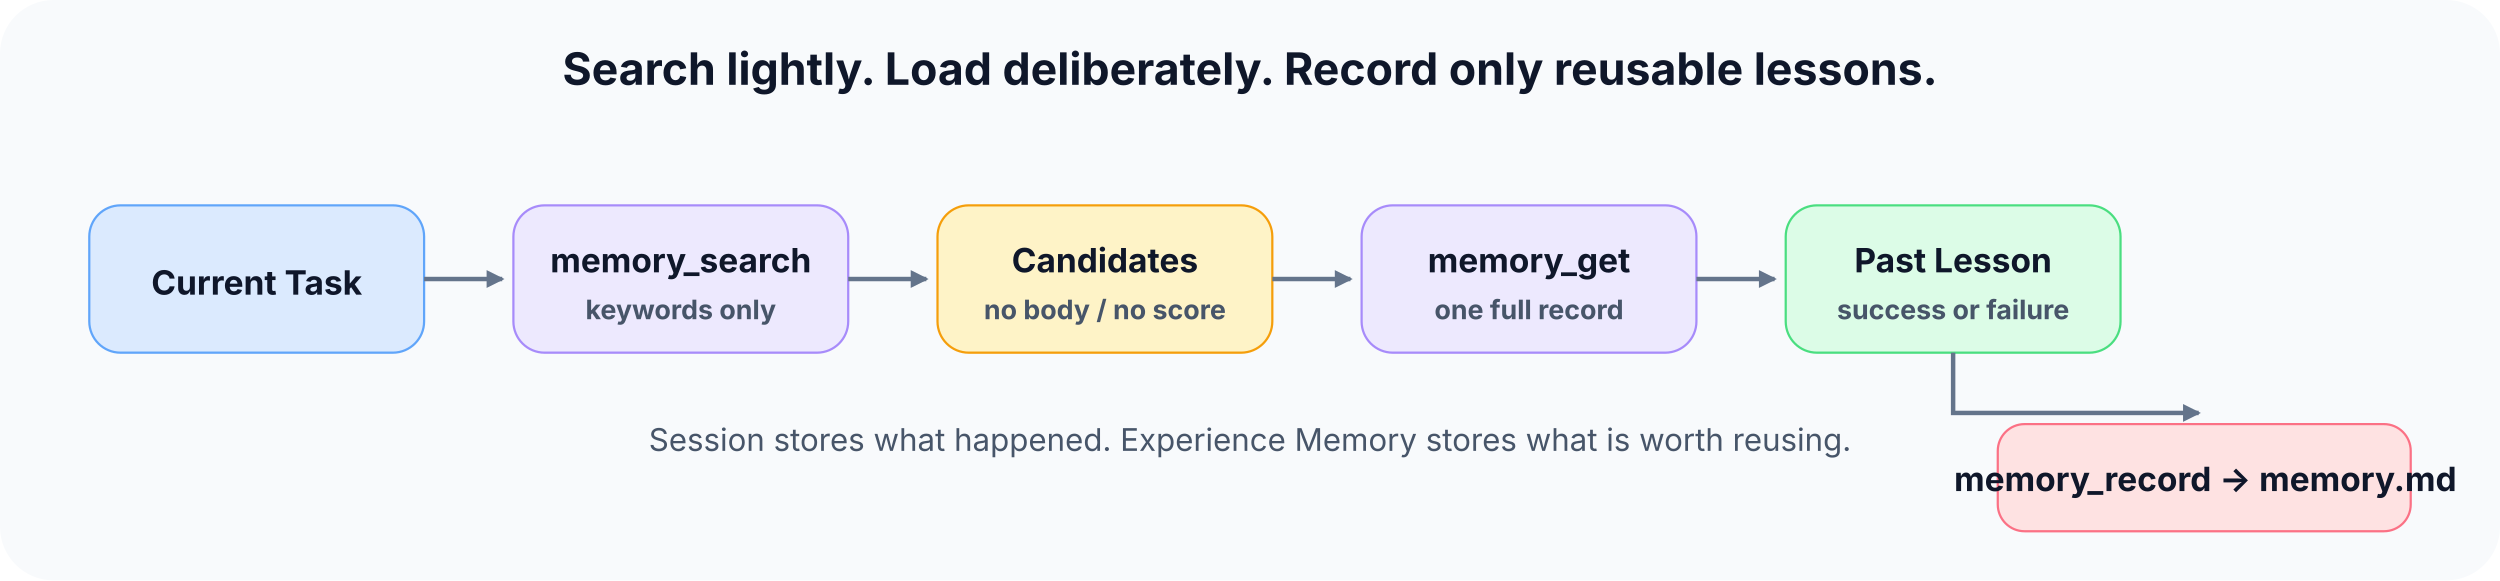
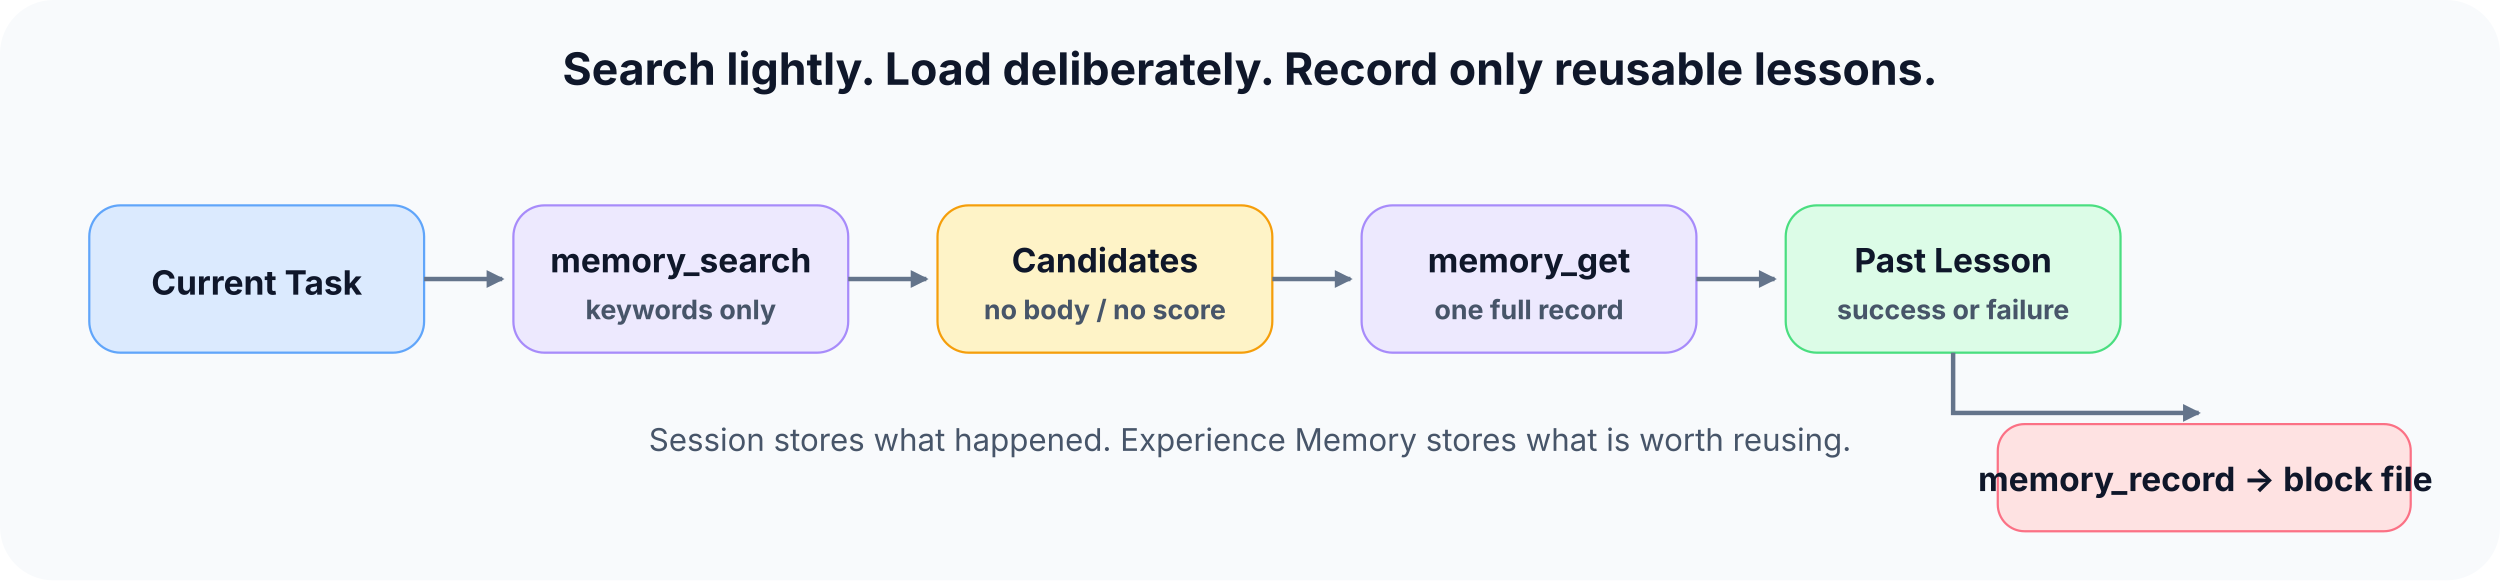
<svg xmlns="http://www.w3.org/2000/svg" width="1120" height="260" viewBox="0 0 1120 260" role="img" aria-labelledby="title desc">
  <defs>
    <marker id="arrow" viewBox="0 0 8 8" markerWidth="8" markerHeight="8" refX="7" refY="4" orient="auto" markerUnits="userSpaceOnUse">
      <path d="M0 0L8 4L0 8Z" fill="#64748b" />
    </marker>
  </defs>
  <rect width="1120" height="260" rx="24" fill="#f8fafc" />
  <g font-family="Inter,Segoe UI,sans-serif" text-anchor="middle">
    <text x="560" y="38" font-size="20" font-weight="700" fill="#0f172a">Search lightly. Load deliberately. Record only reusable lessons.</text>
    <g font-size="15" font-weight="650" fill="#0f172a">
      <rect x="40" y="92" width="150" height="66" rx="14" fill="#dbeafe" stroke="#60a5fa" />
      <text x="115" y="132">Current Task</text>
      <rect x="230" y="92" width="150" height="66" rx="14" fill="#ede9fe" stroke="#a78bfa" />
      <text x="305" y="122">memory_search</text>
      <text x="305" y="143" font-size="12" fill="#475569">keywords only</text>
      <rect x="420" y="92" width="150" height="66" rx="14" fill="#fef3c7" stroke="#f59e0b" />
      <text x="495" y="122">Candidates</text>
      <text x="495" y="143" font-size="12" fill="#475569">no body / no score</text>
      <rect x="610" y="92" width="150" height="66" rx="14" fill="#ede9fe" stroke="#a78bfa" />
      <text x="685" y="122">memory_get</text>
      <text x="685" y="143" font-size="12" fill="#475569">one full record</text>
      <rect x="800" y="92" width="150" height="66" rx="14" fill="#dcfce7" stroke="#4ade80" />
      <text x="875" y="122">Past Lesson</text>
      <text x="875" y="143" font-size="12" fill="#475569">success or failure</text>
      <rect x="895" y="190" width="185" height="48" rx="12" fill="#fee2e2" stroke="#fb7185" />
-       <text x="988" y="220">memory_record → memory.md</text>
+       <text x="988" y="220">memory_record → block file</text>
    </g>
    <g fill="none" stroke="#64748b" stroke-width="2" marker-end="url(#arrow)">
      <path d="M190 125H225" />
      <path d="M380 125H415" />
      <path d="M570 125H605" />
      <path d="M760 125H795" />
      <path d="M875 158V185H985" />
    </g>
    <text x="560" y="202" font-size="14" fill="#475569">Session stores what happened. Experience Memory stores what is worth reusing.</text>
  </g>
</svg>
